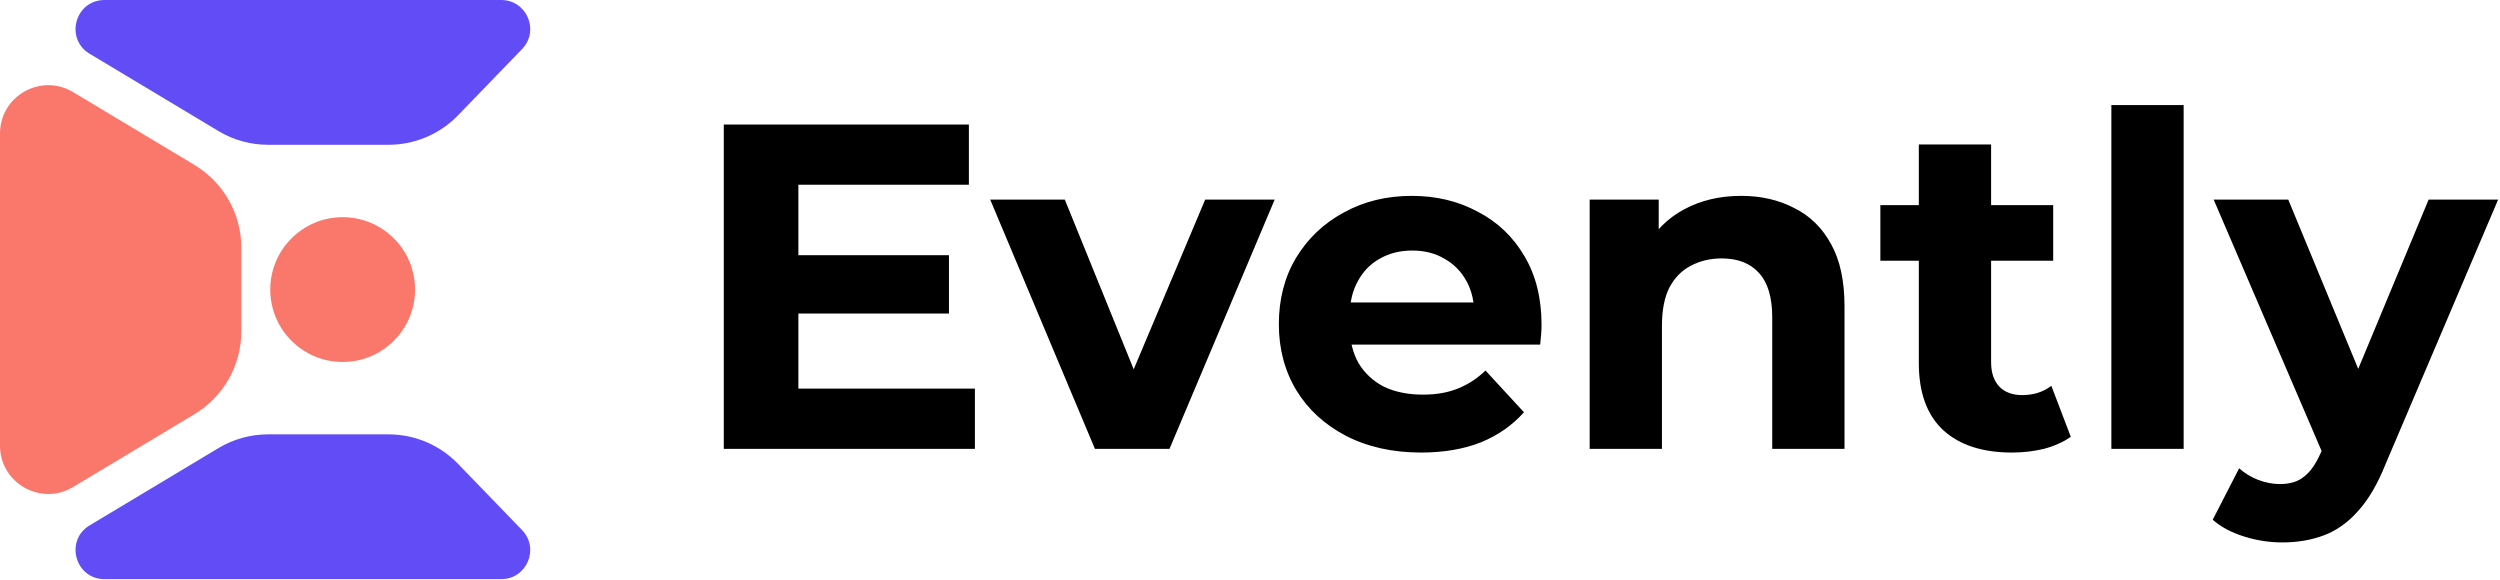
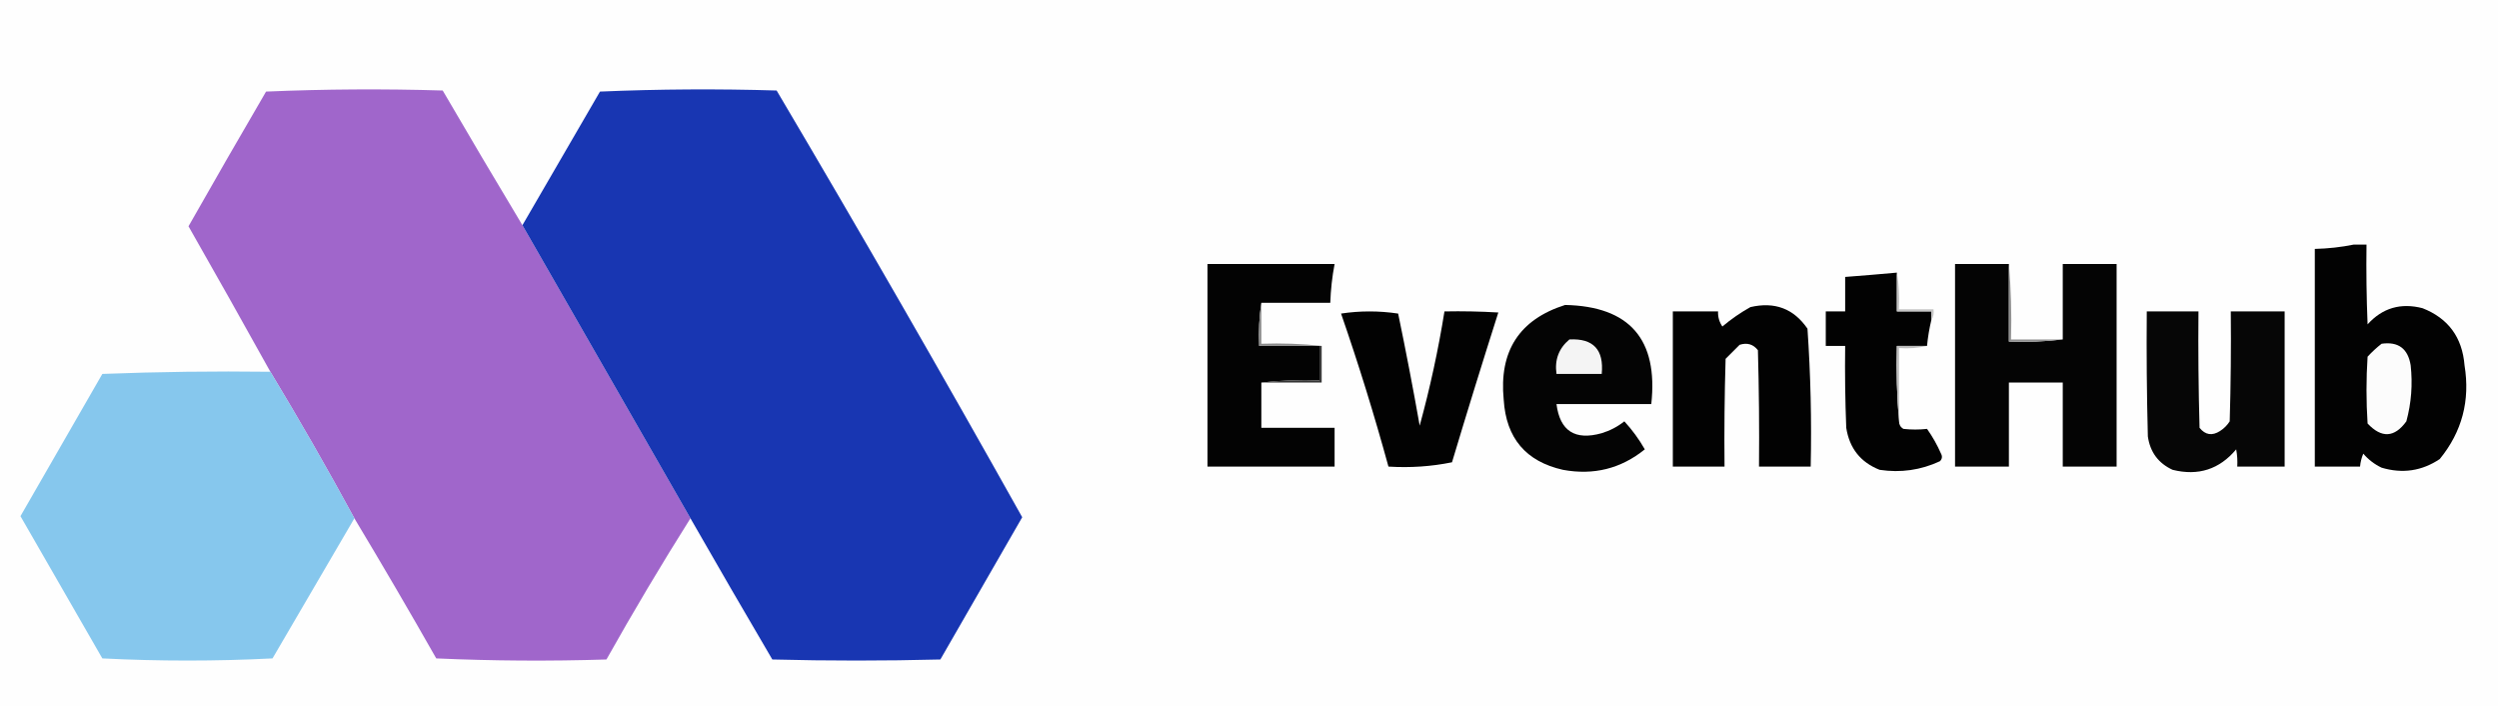
- <svg xmlns="http://www.w3.org/2000/svg" width="518" height="120" viewBox="0 0 518 120" fill="none">
-   <path d="M-3.08811e-06 27.662C-1.72904e-06 19.889 8.48 15.088 15.145 19.087L40.29 34.174C46.314 37.788 50 44.299 50 51.324L50 68.676C50 75.701 46.314 82.212 40.29 85.826L15.145 100.913C8.48 104.912 -1.57555e-05 100.111 -1.43965e-05 92.338L-3.08811e-06 27.662Z" fill="#FA776C" />
-   <path d="M103.855 -3.00576e-06C109.151 -1.88027e-06 111.85 6.362 108.169 10.17L94.896 23.9C91.128 27.799 85.938 30 80.516 30L55.54 30C51.915 30 48.358 29.015 45.25 27.15L18.575 11.145C13.357 8.014 15.577 -2.17645e-05 21.662 -2.04714e-05L103.855 -3.00576e-06Z" fill="#624CF5" />
-   <path d="M103.855 120C109.151 120 111.85 113.638 108.169 109.83L94.896 96.1C91.128 92.201 85.938 90 80.516 90L55.54 90C51.915 90 48.358 90.985 45.25 92.85L18.575 108.855C13.357 111.986 15.577 120 21.662 120L103.855 120Z" fill="#624CF5" />
-   <rect x="56" y="45" width="30" height="30" rx="15" fill="#FA776C" />
-   <path d="M164.272 52.872H196.624V64.968H164.272V52.872ZM165.424 80.52H202V93H149.968V25.8H200.752V38.28H165.424V80.52ZM226.866 93L205.169 41.352H220.626L238.674 85.8H230.994L249.714 41.352H264.114L242.322 93H226.866ZM294.45 93.768C288.562 93.768 283.378 92.616 278.898 90.312C274.482 88.008 271.058 84.872 268.626 80.904C266.194 76.872 264.978 72.296 264.978 67.176C264.978 61.992 266.162 57.416 268.53 53.448C270.962 49.416 274.258 46.28 278.418 44.04C282.578 41.736 287.282 40.584 292.53 40.584C297.586 40.584 302.13 41.672 306.162 43.848C310.258 45.96 313.49 49.032 315.858 53.064C318.226 57.032 319.41 61.8 319.41 67.368C319.41 67.944 319.378 68.616 319.314 69.384C319.25 70.088 319.186 70.76 319.122 71.4H277.17V62.664H311.25L305.49 65.256C305.49 62.568 304.946 60.232 303.858 58.248C302.77 56.264 301.266 54.728 299.346 53.64C297.426 52.488 295.186 51.912 292.626 51.912C290.066 51.912 287.794 52.488 285.81 53.64C283.89 54.728 282.386 56.296 281.298 58.344C280.21 60.328 279.666 62.696 279.666 65.448V67.752C279.666 70.568 280.274 73.064 281.49 75.24C282.77 77.352 284.53 78.984 286.77 80.136C289.074 81.224 291.762 81.768 294.834 81.768C297.586 81.768 299.986 81.352 302.034 80.52C304.146 79.688 306.066 78.44 307.794 76.776L315.762 85.416C313.394 88.104 310.418 90.184 306.834 91.656C303.25 93.064 299.122 93.768 294.45 93.768ZM360.773 40.584C364.869 40.584 368.517 41.416 371.717 43.08C374.981 44.68 377.541 47.176 379.397 50.568C381.253 53.896 382.181 58.184 382.181 63.432V93H367.205V65.736C367.205 61.576 366.277 58.504 364.421 56.52C362.629 54.536 360.069 53.544 356.741 53.544C354.373 53.544 352.229 54.056 350.309 55.08C348.453 56.04 346.981 57.544 345.893 59.592C344.869 61.64 344.357 64.264 344.357 67.464V93H329.381V41.352H343.685V55.656L340.997 51.336C342.853 47.88 345.509 45.224 348.965 43.368C352.421 41.512 356.357 40.584 360.773 40.584ZM416.876 93.768C410.796 93.768 406.06 92.232 402.668 89.16C399.276 86.024 397.58 81.384 397.58 75.24V29.928H412.556V75.048C412.556 77.224 413.132 78.92 414.284 80.136C415.436 81.288 417.004 81.864 418.988 81.864C421.356 81.864 423.372 81.224 425.036 79.944L429.068 90.504C427.532 91.592 425.676 92.424 423.5 93C421.388 93.512 419.18 93.768 416.876 93.768ZM389.612 54.024V42.504H425.42V54.024H389.612ZM437.475 93V21.768H452.451V93H437.475ZM472.878 112.392C470.19 112.392 467.534 111.976 464.91 111.144C462.286 110.312 460.142 109.16 458.477 107.688L463.95 97.032C465.102 98.056 466.414 98.856 467.886 99.432C469.422 100.008 470.926 100.296 472.398 100.296C474.51 100.296 476.174 99.784 477.39 98.76C478.67 97.8 479.822 96.168 480.846 93.864L483.534 87.528L484.686 85.896L503.214 41.352H517.614L494.286 96.168C492.622 100.328 490.702 103.592 488.526 105.96C486.414 108.328 484.046 109.992 481.422 110.952C478.862 111.912 476.014 112.392 472.878 112.392ZM481.71 95.016L458.669 41.352H474.126L491.982 84.552L481.71 95.016Z" fill="black" />
+ <svg xmlns="http://www.w3.org/2000/svg" version="1.1" width="1160px" height="328px" style="shape-rendering:geometricPrecision; text-rendering:geometricPrecision; image-rendering:optimizeQuality; fill-rule:evenodd; clip-rule:evenodd">
+   <g>
+     <path style="opacity:1" fill="#fefefe" d="M -0.5,-0.5 C 386.167,-0.5 772.833,-0.5 1159.5,-0.5C 1159.5,108.833 1159.5,218.167 1159.5,327.5C 772.833,327.5 386.167,327.5 -0.5,327.5C -0.5,218.167 -0.5,108.833 -0.5,-0.5 Z" />
+   </g>
+   <g>
+     <path style="opacity:1" fill="#a066cb" d="M 242.5,104.5 C 268.488,149.806 294.488,195.139 320.5,240.5C 307.028,261.862 294.028,283.696 281.5,306C 255.16,306.833 228.827,306.667 202.5,305.5C 190.059,283.606 177.392,261.939 164.5,240.5C 152.002,217.499 139.002,194.833 125.5,172.5C 112.977,149.958 100.31,127.458 87.5,105C 99.367,84.101 111.367,63.268 123.5,42.5C 150.827,41.334 178.161,41.167 205.5,42C 217.734,62.979 230.067,83.812 242.5,104.5 Z" />
+   </g>
+   <g>
+     <path style="opacity:1" fill="#1836b2" d="M 320.5,240.5 C 294.488,195.139 268.488,149.806 242.5,104.5C 254.488,83.861 266.488,63.194 278.5,42.5C 305.827,41.334 333.161,41.167 360.5,42C 399.265,107.526 437.265,173.526 474.5,240C 461.85,261.99 449.183,283.99 436.5,306C 410.5,306.667 384.5,306.667 358.5,306C 345.695,284.221 333.029,262.388 320.5,240.5 Z" />
+   </g>
+   <g>
+     <path style="opacity:1" fill="#020202" d="M 1092.5,113.5 C 1094.5,113.5 1096.5,113.5 1098.5,113.5C 1098.33,125.838 1098.5,138.171 1099,150.5C 1105.89,142.888 1114.39,140.388 1124.5,143C 1136.44,147.687 1142.94,156.52 1144,169.5C 1146.68,185.863 1142.84,200.363 1132.5,213C 1124.18,218.558 1115.18,219.891 1105.5,217C 1102.22,215.439 1099.38,213.273 1097,210.5C 1096.19,212.436 1095.69,214.436 1095.5,216.5C 1088.5,216.5 1081.5,216.5 1074.5,216.5C 1074.5,182.833 1074.5,149.167 1074.5,115.5C 1080.7,115.348 1086.7,114.682 1092.5,113.5 Z" />
+   </g>
+   <g>
+     <path style="opacity:1" fill="#030303" d="M 585.5,140.5 C 584.509,146.979 584.176,153.646 584.5,160.5C 593.833,160.5 603.167,160.5 612.5,160.5C 612.5,165.833 612.5,171.167 612.5,176.5C 603.318,176.173 594.318,176.507 585.5,177.5C 585.5,184.5 585.5,191.5 585.5,198.5C 596.833,198.5 608.167,198.5 619.5,198.5C 619.5,204.5 619.5,210.5 619.5,216.5C 599.833,216.5 580.167,216.5 560.5,216.5C 560.5,185.167 560.5,153.833 560.5,122.5C 580.167,122.5 599.833,122.5 619.5,122.5C 618.366,128.441 617.699,134.441 617.5,140.5C 606.833,140.5 596.167,140.5 585.5,140.5 Z" />
+   </g>
+   <g>
+     <path style="opacity:1" fill="#040404" d="M 932.5,122.5 C 932.5,134.5 932.5,146.5 932.5,158.5C 941.017,158.826 949.35,158.493 957.5,157.5C 957.5,145.833 957.5,134.167 957.5,122.5C 965.833,122.5 974.167,122.5 982.5,122.5C 982.5,153.833 982.5,185.167 982.5,216.5C 974.167,216.5 965.833,216.5 957.5,216.5C 957.5,203.5 957.5,190.5 957.5,177.5C 949.167,177.5 940.833,177.5 932.5,177.5C 932.5,190.5 932.5,203.5 932.5,216.5C 924.167,216.5 915.833,216.5 907.5,216.5C 907.5,185.167 907.5,153.833 907.5,122.5C 915.833,122.5 924.167,122.5 932.5,122.5 Z" />
+   </g>
+   <g>
+     <path style="opacity:1" fill="#929292" d="M 932.5,122.5 C 933.495,133.988 933.828,145.655 933.5,157.5C 941.5,157.5 949.5,157.5 957.5,157.5C 949.35,158.493 941.017,158.826 932.5,158.5C 932.5,146.5 932.5,134.5 932.5,122.5 Z" />
+   </g>
+   <g>
+     <path style="opacity:1" fill="#020202" d="M 880.5,126.5 C 880.5,132.5 880.5,138.5 880.5,144.5C 885.833,144.5 891.167,144.5 896.5,144.5C 896.5,145.833 896.5,147.167 896.5,148.5C 895.558,152.418 894.892,156.418 894.5,160.5C 889.833,160.5 885.167,160.5 880.5,160.5C 880.172,172.345 880.505,184.012 881.5,195.5C 881.511,197.017 882.177,198.184 883.5,199C 887.213,199.405 890.879,199.405 894.5,199C 897.046,202.59 899.213,206.423 901,210.5C 901.684,211.784 901.517,212.951 900.5,214C 891.605,218.142 882.271,219.475 872.5,218C 863.662,214.523 858.495,208.023 857,198.5C 856.5,185.838 856.333,173.171 856.5,160.5C 853.5,160.5 850.5,160.5 847.5,160.5C 847.5,155.167 847.5,149.833 847.5,144.5C 850.5,144.5 853.5,144.5 856.5,144.5C 856.5,139.167 856.5,133.833 856.5,128.5C 864.506,127.893 872.506,127.227 880.5,126.5 Z" />
+   </g>
+   <g>
+     <path style="opacity:1" fill="#040404" d="M 726.5,141.5 C 756.461,142.138 769.794,157.472 766.5,187.5C 751.833,187.5 737.167,187.5 722.5,187.5C 724.095,199.981 731.095,204.481 743.5,201C 747.363,199.819 750.863,197.986 754,195.5C 757.656,199.479 760.822,203.812 763.5,208.5C 752.415,217.464 739.748,220.63 725.5,218C 708.289,214.125 699.122,203.292 698,185.5C 695.77,162.908 705.27,148.241 726.5,141.5 Z" />
+   </g>
+   <g>
+     <path style="opacity:1" fill="#020202" d="M 812.5,142.5 C 823.78,139.865 832.613,143.198 839,152.5C 840.466,173.767 840.966,195.1 840.5,216.5C 832.5,216.5 824.5,216.5 816.5,216.5C 816.667,198.497 816.5,180.497 816,162.5C 813.833,159.713 810.999,158.88 807.5,160C 805.333,162.167 803.167,164.333 801,166.5C 800.5,183.163 800.333,199.83 800.5,216.5C 792.5,216.5 784.5,216.5 776.5,216.5C 776.5,192.5 776.5,168.5 776.5,144.5C 783.5,144.5 790.5,144.5 797.5,144.5C 797.39,147.059 798.056,149.392 799.5,151.5C 803.599,148.052 807.932,145.052 812.5,142.5 Z" />
+   </g>
+   <g>
+     <path style="opacity:1" fill="#c5c5c5" d="M 880.5,126.5 C 881.489,131.975 881.822,137.642 881.5,143.5C 886.833,143.5 892.167,143.5 897.5,143.5C 897.784,145.415 897.451,147.081 896.5,148.5C 896.5,147.167 896.5,145.833 896.5,144.5C 891.167,144.5 885.833,144.5 880.5,144.5C 880.5,138.5 880.5,132.5 880.5,126.5 Z" />
+   </g>
+   <g>
+     <path style="opacity:1" fill="#020202" d="M 622.5,145.5 C 631.235,144.172 640.068,144.172 649,145.5C 652.591,162.787 655.924,180.12 659,197.5C 663.782,180.097 667.615,162.43 670.5,144.5C 678.84,144.334 687.173,144.5 695.5,145C 688.141,168.079 680.974,191.245 674,214.5C 664.428,216.459 654.595,217.126 644.5,216.5C 637.924,192.508 630.59,168.841 622.5,145.5 Z" />
+   </g>
+   <g>
+     <path style="opacity:1" fill="#060606" d="M 996.5,144.5 C 1004.5,144.5 1012.5,144.5 1020.5,144.5C 1020.33,162.503 1020.5,180.503 1021,198.5C 1023.68,201.835 1026.85,202.335 1030.5,200C 1032.33,198.833 1033.83,197.333 1035,195.5C 1035.5,178.503 1035.67,161.503 1035.5,144.5C 1043.83,144.5 1052.17,144.5 1060.5,144.5C 1060.5,168.5 1060.5,192.5 1060.5,216.5C 1053.17,216.5 1045.83,216.5 1038.5,216.5C 1038.66,213.813 1038.5,211.146 1038,208.5C 1030.23,217.787 1020.4,220.953 1008.5,218C 1001.89,214.958 998.054,209.791 997,202.5C 996.5,183.17 996.333,163.836 996.5,144.5 Z" />
+   </g>
+   <g>
+     <path style="opacity:1" fill="#f4f4f4" d="M 728.5,157.5 C 739.584,156.921 744.584,162.255 743.5,173.5C 736.5,173.5 729.5,173.5 722.5,173.5C 721.561,166.974 723.561,161.64 728.5,157.5 Z" />
+   </g>
+   <g>
+     <path style="opacity:1" fill="#8c8c8c" d="M 585.5,140.5 C 585.5,146.833 585.5,153.167 585.5,159.5C 595.015,159.173 604.348,159.506 613.5,160.5C 613.167,160.5 612.833,160.5 612.5,160.5C 603.167,160.5 593.833,160.5 584.5,160.5C 584.176,153.646 584.509,146.979 585.5,140.5 Z" />
+   </g>
+   <g>
+     <path style="opacity:1" fill="#fcfcfc" d="M 1105.5,159.5 C 1113.24,158.406 1117.74,161.74 1119,169.5C 1119.97,178.306 1119.31,186.973 1117,195.5C 1111.49,203.092 1105.49,203.425 1099,196.5C 1098.33,186.167 1098.33,175.833 1099,165.5C 1101.06,163.266 1103.23,161.266 1105.5,159.5 Z" />
+   </g>
+   <g>
+     <path style="opacity:1" fill="#bdbdbd" d="M 894.5,160.5 C 890.366,161.485 886.032,161.818 881.5,161.5C 881.5,172.833 881.5,184.167 881.5,195.5C 880.505,184.012 880.172,172.345 880.5,160.5C 885.167,160.5 889.833,160.5 894.5,160.5 Z" />
+   </g>
+   <g>
+     <path style="opacity:1" fill="#86c7ed" d="M 125.5,172.5 C 139.002,194.833 152.002,217.499 164.5,240.5C 151.861,262.149 139.194,283.816 126.5,305.5C 100.167,306.833 73.833,306.833 47.5,305.5C 34.833,283.5 22.167,261.5 9.5,239.5C 22.167,217.5 34.833,195.5 47.5,173.5C 73.492,172.5 99.492,172.167 125.5,172.5 Z" />
+   </g>
+   <g>
+     <path style="opacity:1" fill="#363636" d="M 612.5,160.5 C 612.833,160.5 613.167,160.5 613.5,160.5C 613.5,166.167 613.5,171.833 613.5,177.5C 604.167,177.5 594.833,177.5 585.5,177.5C 594.318,176.507 603.318,176.173 612.5,176.5C 612.5,171.167 612.5,165.833 612.5,160.5 Z" />
+   </g>
</svg>
